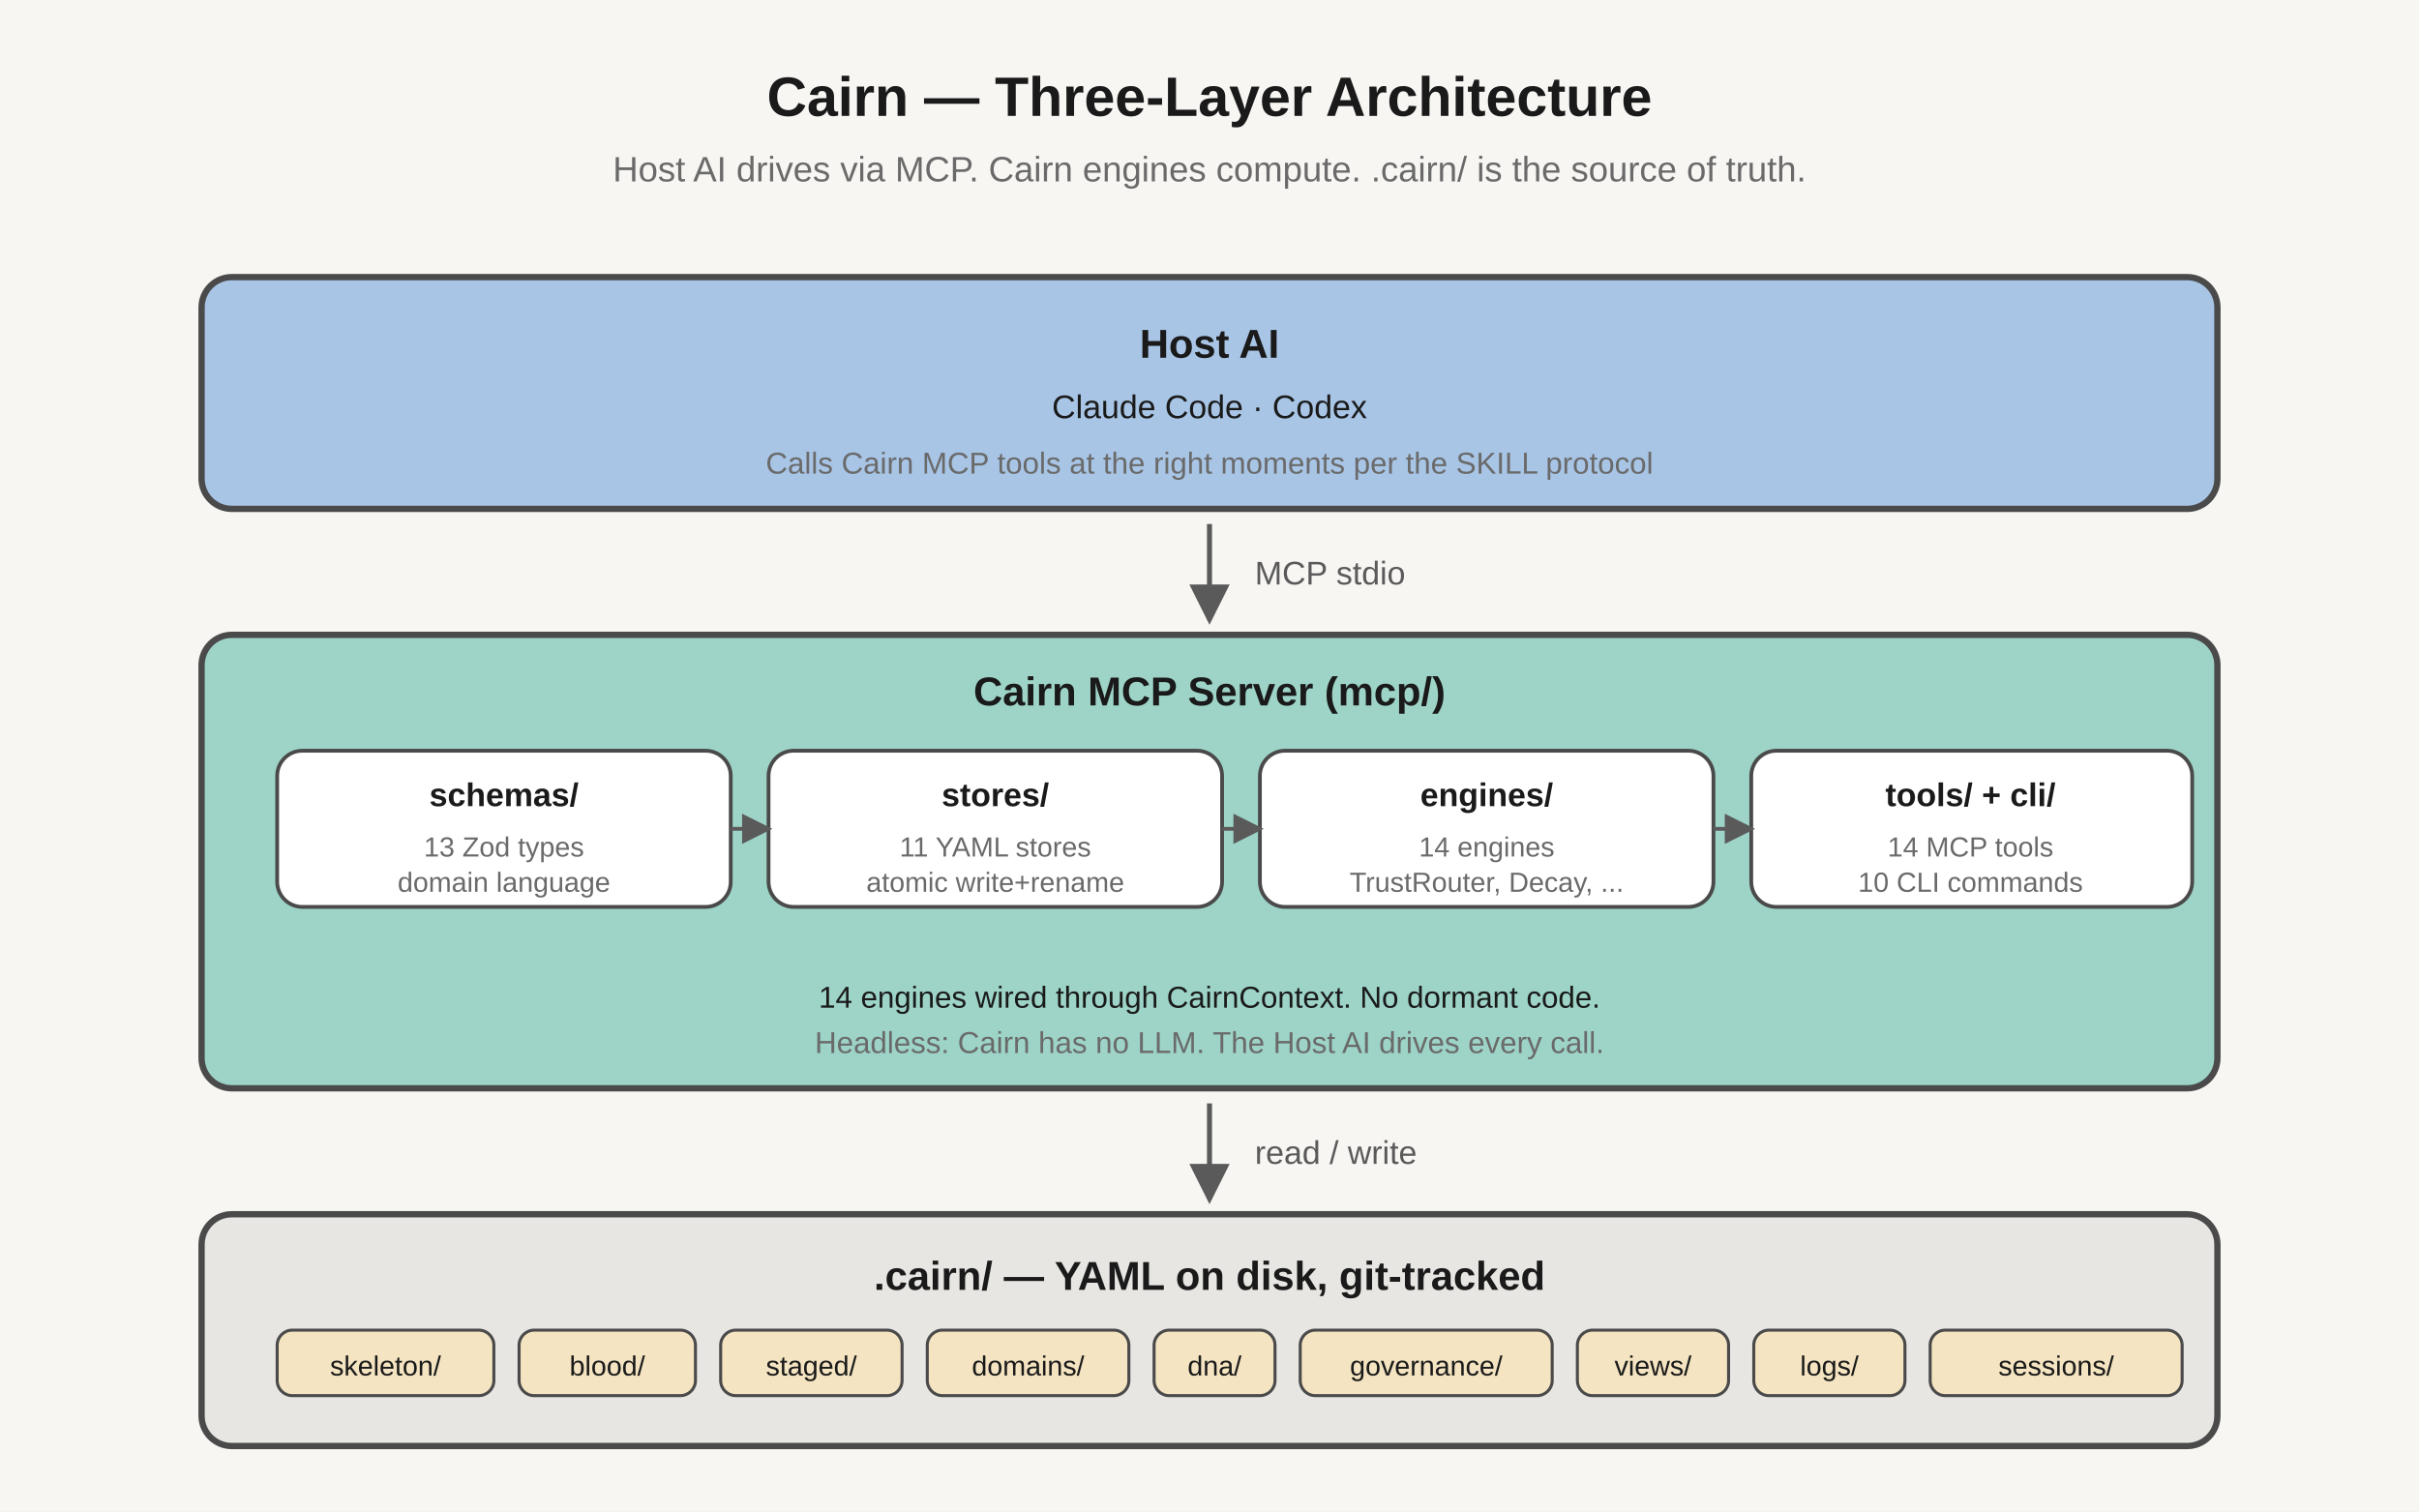
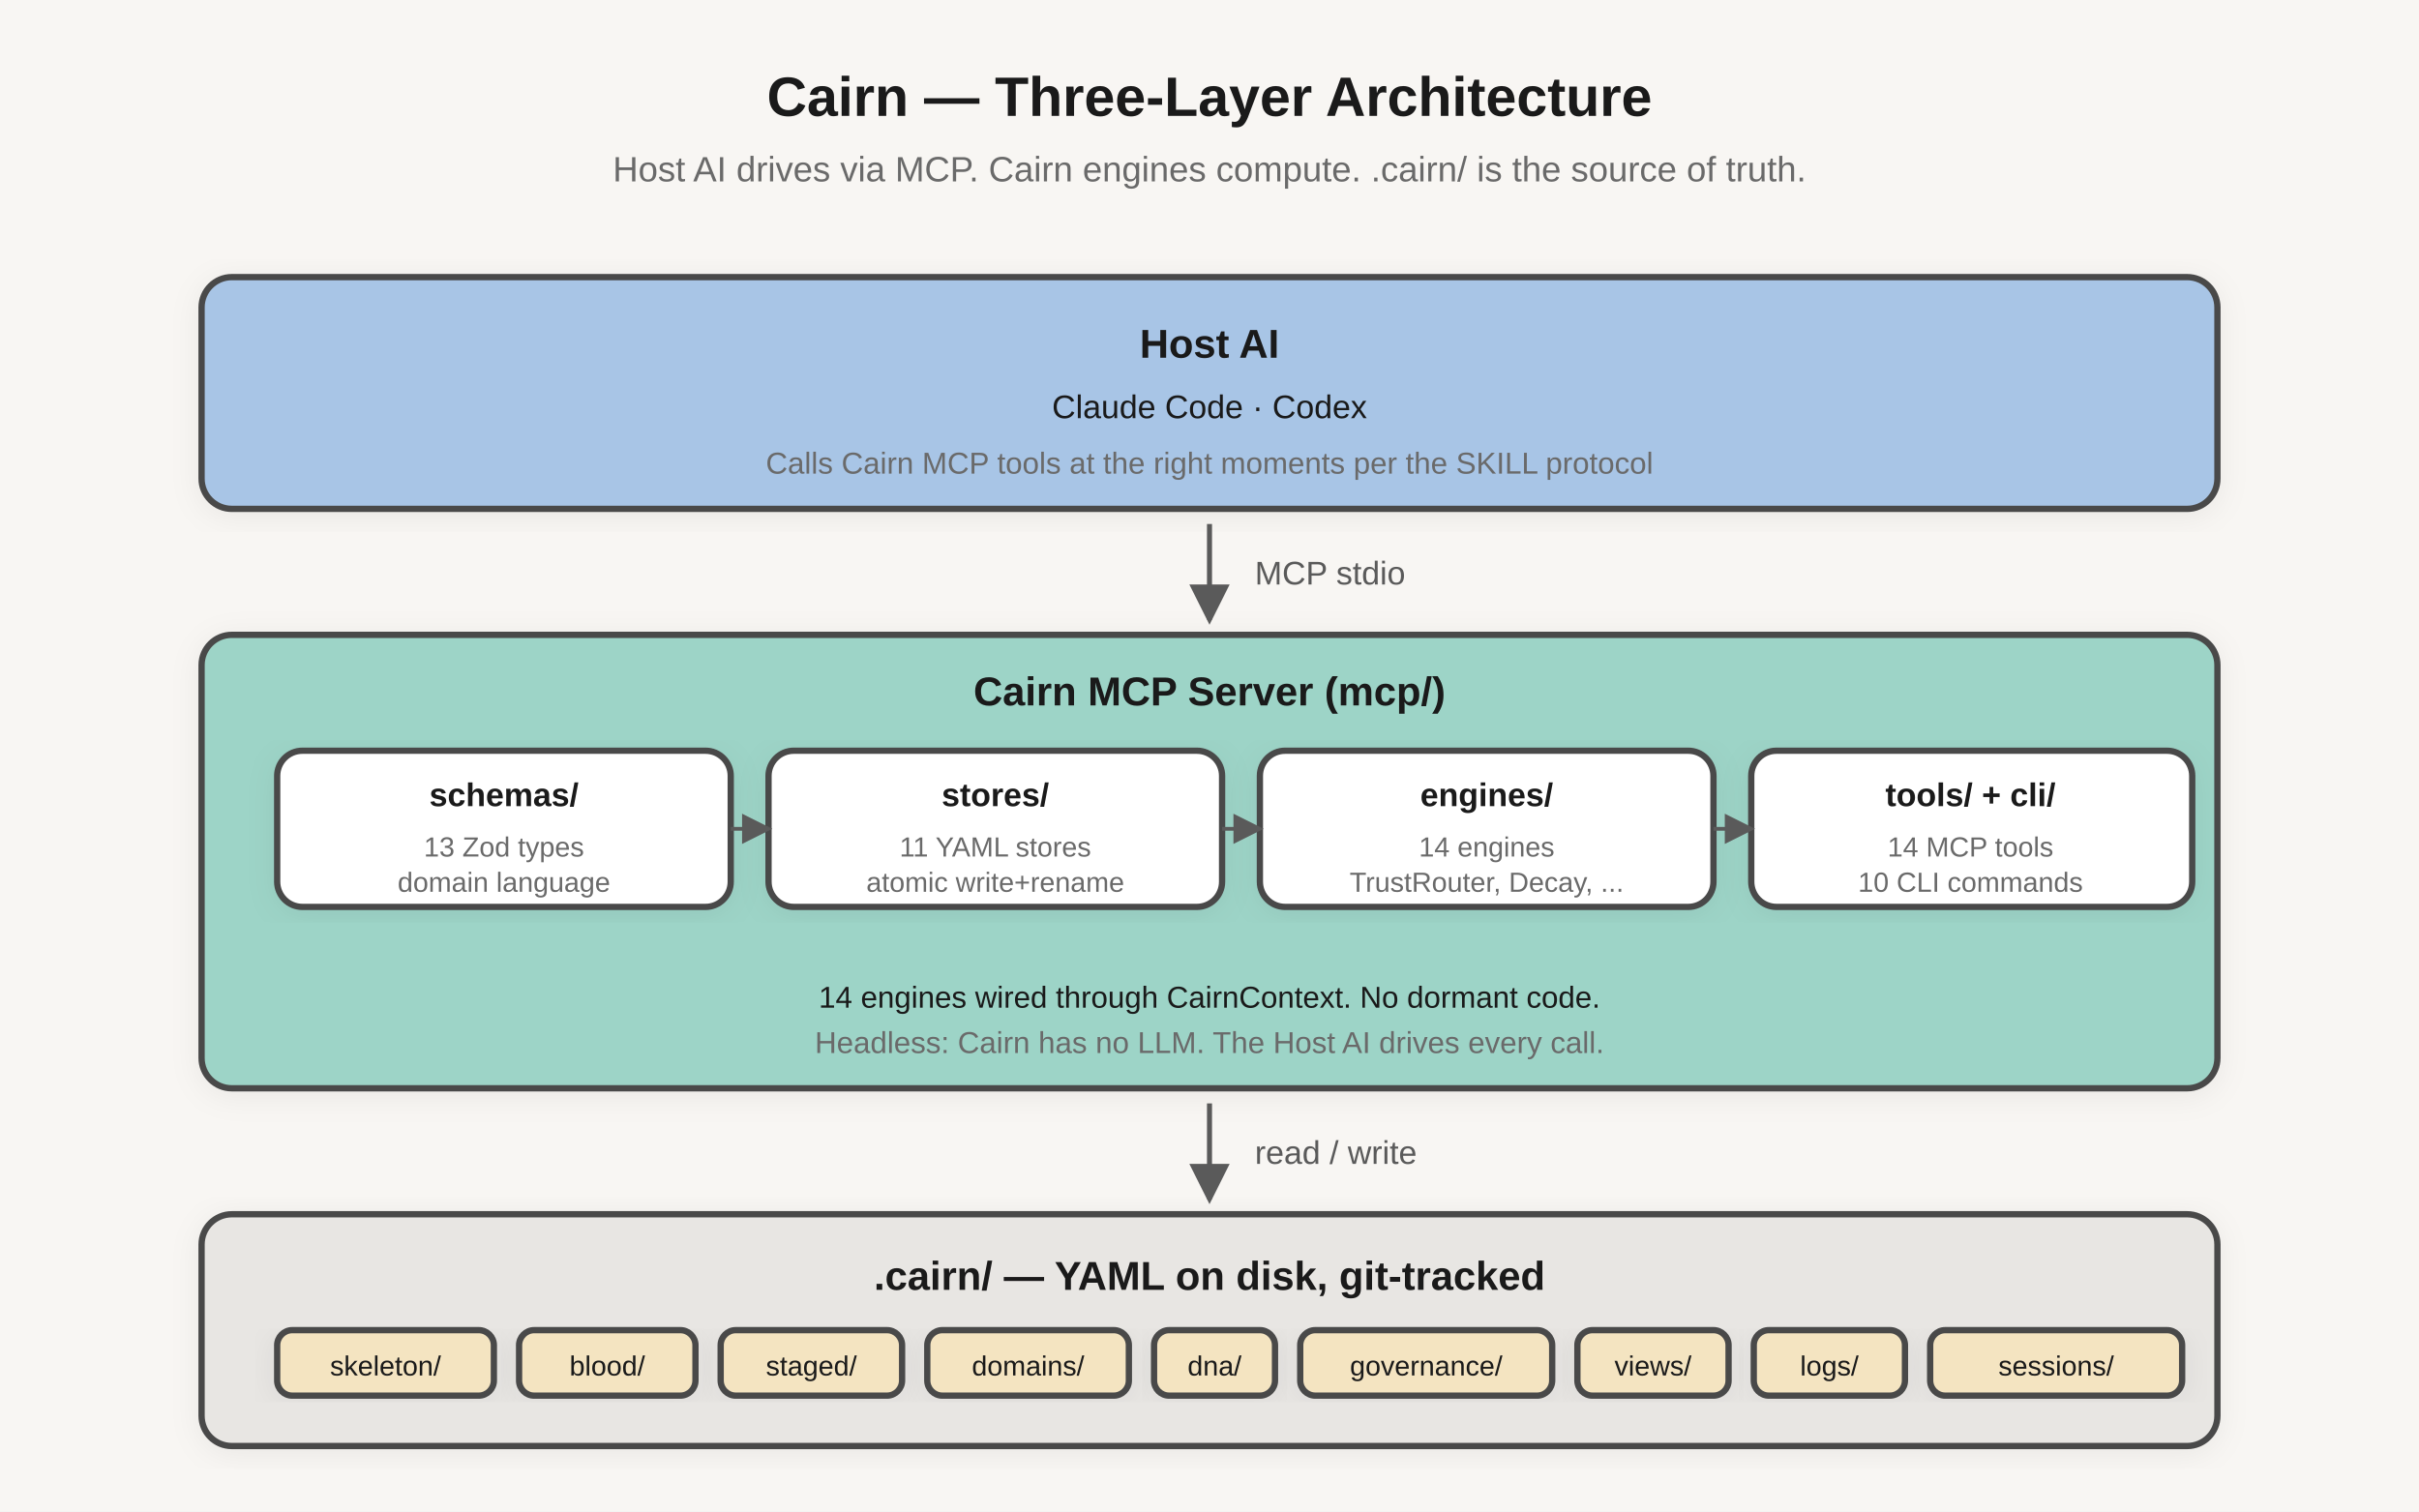
<svg xmlns="http://www.w3.org/2000/svg" viewBox="0 0 960 600" width="960" height="600" font-family="-apple-system, BlinkMacSystemFont, 'Segoe UI', 'Helvetica Neue', Arial, 'PingFang SC', 'Microsoft YaHei', sans-serif">
  <defs>
    <marker id="arrow" markerWidth="8" markerHeight="8" refX="7" refY="4" orient="auto">
      <polygon points="0 0, 8 4, 0 8" fill="#5a5a5a" />
    </marker>
+     <filter id="shadow-soft" x="-10%" y="-10%" width="120%" height="120%">
+       <feDropShadow dx="0" dy="2" stdDeviation="6" flood-color="#000000" flood-opacity="0.06" />
+     </filter>
  </defs>
  <rect width="960" height="600" fill="#f8f6f3" />
  <text x="480" y="46" text-anchor="middle" font-size="22" font-weight="700" fill="#1a1a1a">Cairn — Three-Layer Architecture</text>
  <text x="480" y="72" text-anchor="middle" font-size="14" fill="#6a6a6a">Host AI drives via MCP. Cairn engines compute. .cairn/ is the source of truth.</text>
-   <rect x="80" y="110" width="800" height="92" rx="12" fill="#a8c5e6" stroke="#4a4a4a" stroke-width="2.5" />
+   <rect x="80" y="110" width="800" height="92" rx="12" fill="#a8c5e6" stroke="#4a4a4a" stroke-width="2.5" filter="url(#shadow-soft)" />
  <text x="480" y="142" text-anchor="middle" font-size="16" font-weight="600" fill="#1a1a1a">Host AI</text>
  <text x="480" y="166" text-anchor="middle" font-size="13" fill="#1a1a1a">Claude Code  ·  Codex</text>
  <text x="480" y="188" text-anchor="middle" font-size="12" fill="#6a6a6a">Calls Cairn MCP tools at the right moments per the SKILL protocol</text>
  <line x1="480" y1="208" x2="480" y2="246" stroke="#5a5a5a" stroke-width="2" marker-end="url(#arrow)" />
  <text x="498" y="232" font-size="13" fill="#5a5a5a">MCP stdio</text>
-   <rect x="80" y="252" width="800" height="180" rx="12" fill="#9dd4c7" stroke="#4a4a4a" stroke-width="2.5" />
+   <rect x="80" y="252" width="800" height="180" rx="12" fill="#9dd4c7" stroke="#4a4a4a" stroke-width="2.5" filter="url(#shadow-soft)" />
  <text x="480" y="280" text-anchor="middle" font-size="16" font-weight="600" fill="#1a1a1a">Cairn MCP Server  (mcp/)</text>
-   <rect x="110" y="298" width="180" height="62" rx="10" fill="#ffffff" stroke="#4a4a4a" stroke-width="1.5" />
+   <rect x="110" y="298" width="180" height="62" rx="10" fill="#ffffff" stroke="#4a4a4a" stroke-width="2.5" filter="url(#shadow-soft)" />
  <text x="200" y="320" text-anchor="middle" font-size="13" font-weight="600" fill="#1a1a1a">schemas/</text>
  <text x="200" y="340" text-anchor="middle" font-size="11" fill="#6a6a6a">13 Zod types</text>
  <text x="200" y="354" text-anchor="middle" font-size="11" fill="#6a6a6a">domain language</text>
-   <rect x="305" y="298" width="180" height="62" rx="10" fill="#ffffff" stroke="#4a4a4a" stroke-width="1.5" />
+   <rect x="305" y="298" width="180" height="62" rx="10" fill="#ffffff" stroke="#4a4a4a" stroke-width="2.5" filter="url(#shadow-soft)" />
  <text x="395" y="320" text-anchor="middle" font-size="13" font-weight="600" fill="#1a1a1a">stores/</text>
  <text x="395" y="340" text-anchor="middle" font-size="11" fill="#6a6a6a">11 YAML stores</text>
  <text x="395" y="354" text-anchor="middle" font-size="11" fill="#6a6a6a">atomic write+rename</text>
-   <rect x="500" y="298" width="180" height="62" rx="10" fill="#ffffff" stroke="#4a4a4a" stroke-width="1.5" />
+   <rect x="500" y="298" width="180" height="62" rx="10" fill="#ffffff" stroke="#4a4a4a" stroke-width="2.5" filter="url(#shadow-soft)" />
  <text x="590" y="320" text-anchor="middle" font-size="13" font-weight="600" fill="#1a1a1a">engines/</text>
  <text x="590" y="340" text-anchor="middle" font-size="11" fill="#6a6a6a">14 engines</text>
  <text x="590" y="354" text-anchor="middle" font-size="11" fill="#6a6a6a">TrustRouter, Decay, ...</text>
-   <rect x="695" y="298" width="175" height="62" rx="10" fill="#ffffff" stroke="#4a4a4a" stroke-width="1.5" />
+   <rect x="695" y="298" width="175" height="62" rx="10" fill="#ffffff" stroke="#4a4a4a" stroke-width="2.5" filter="url(#shadow-soft)" />
  <text x="782" y="320" text-anchor="middle" font-size="13" font-weight="600" fill="#1a1a1a">tools/ + cli/</text>
  <text x="782" y="340" text-anchor="middle" font-size="11" fill="#6a6a6a">14 MCP tools</text>
  <text x="782" y="354" text-anchor="middle" font-size="11" fill="#6a6a6a">10 CLI commands</text>
  <line x1="290" y1="329" x2="305" y2="329" stroke="#5a5a5a" stroke-width="1.5" marker-end="url(#arrow)" />
  <line x1="485" y1="329" x2="500" y2="329" stroke="#5a5a5a" stroke-width="1.5" marker-end="url(#arrow)" />
  <line x1="680" y1="329" x2="695" y2="329" stroke="#5a5a5a" stroke-width="1.5" marker-end="url(#arrow)" />
  <text x="480" y="400" text-anchor="middle" font-size="12" fill="#1a1a1a">14 engines wired through CairnContext. No dormant code.</text>
  <text x="480" y="418" text-anchor="middle" font-size="12" fill="#6a6a6a">Headless: Cairn has no LLM. The Host AI drives every call.</text>
  <line x1="480" y1="438" x2="480" y2="476" stroke="#5a5a5a" stroke-width="2" marker-end="url(#arrow)" />
  <text x="498" y="462" font-size="13" fill="#5a5a5a">read / write</text>
-   <rect x="80" y="482" width="800" height="92" rx="12" fill="#e8e6e3" stroke="#4a4a4a" stroke-width="2.5" />
+   <rect x="80" y="482" width="800" height="92" rx="12" fill="#e8e6e3" stroke="#4a4a4a" stroke-width="2.5" filter="url(#shadow-soft)" />
  <text x="480" y="512" text-anchor="middle" font-size="16" font-weight="600" fill="#1a1a1a">.cairn/  —  YAML on disk, git-tracked</text>
  <g font-size="11" fill="#1a1a1a">
-     <rect x="110" y="528" width="86" height="26" rx="6" fill="#f4e4c1" stroke="#4a4a4a" stroke-width="1.2" />
+     <rect x="110" y="528" width="86" height="26" rx="6" fill="#f4e4c1" stroke="#4a4a4a" stroke-width="2.5" filter="url(#shadow-soft)" />
    <text x="153" y="546" text-anchor="middle">skeleton/</text>
-     <rect x="206" y="528" width="70" height="26" rx="6" fill="#f4e4c1" stroke="#4a4a4a" stroke-width="1.2" />
+     <rect x="206" y="528" width="70" height="26" rx="6" fill="#f4e4c1" stroke="#4a4a4a" stroke-width="2.5" filter="url(#shadow-soft)" />
    <text x="241" y="546" text-anchor="middle">blood/</text>
-     <rect x="286" y="528" width="72" height="26" rx="6" fill="#f4e4c1" stroke="#4a4a4a" stroke-width="1.2" />
+     <rect x="286" y="528" width="72" height="26" rx="6" fill="#f4e4c1" stroke="#4a4a4a" stroke-width="2.5" filter="url(#shadow-soft)" />
    <text x="322" y="546" text-anchor="middle">staged/</text>
-     <rect x="368" y="528" width="80" height="26" rx="6" fill="#f4e4c1" stroke="#4a4a4a" stroke-width="1.2" />
+     <rect x="368" y="528" width="80" height="26" rx="6" fill="#f4e4c1" stroke="#4a4a4a" stroke-width="2.5" filter="url(#shadow-soft)" />
    <text x="408" y="546" text-anchor="middle">domains/</text>
-     <rect x="458" y="528" width="48" height="26" rx="6" fill="#f4e4c1" stroke="#4a4a4a" stroke-width="1.2" />
+     <rect x="458" y="528" width="48" height="26" rx="6" fill="#f4e4c1" stroke="#4a4a4a" stroke-width="2.5" filter="url(#shadow-soft)" />
    <text x="482" y="546" text-anchor="middle">dna/</text>
-     <rect x="516" y="528" width="100" height="26" rx="6" fill="#f4e4c1" stroke="#4a4a4a" stroke-width="1.2" />
+     <rect x="516" y="528" width="100" height="26" rx="6" fill="#f4e4c1" stroke="#4a4a4a" stroke-width="2.5" filter="url(#shadow-soft)" />
    <text x="566" y="546" text-anchor="middle">governance/</text>
-     <rect x="626" y="528" width="60" height="26" rx="6" fill="#f4e4c1" stroke="#4a4a4a" stroke-width="1.2" />
+     <rect x="626" y="528" width="60" height="26" rx="6" fill="#f4e4c1" stroke="#4a4a4a" stroke-width="2.5" filter="url(#shadow-soft)" />
    <text x="656" y="546" text-anchor="middle">views/</text>
-     <rect x="696" y="528" width="60" height="26" rx="6" fill="#f4e4c1" stroke="#4a4a4a" stroke-width="1.2" />
+     <rect x="696" y="528" width="60" height="26" rx="6" fill="#f4e4c1" stroke="#4a4a4a" stroke-width="2.5" filter="url(#shadow-soft)" />
    <text x="726" y="546" text-anchor="middle">logs/</text>
-     <rect x="766" y="528" width="100" height="26" rx="6" fill="#f4e4c1" stroke="#4a4a4a" stroke-width="1.2" />
+     <rect x="766" y="528" width="100" height="26" rx="6" fill="#f4e4c1" stroke="#4a4a4a" stroke-width="2.5" filter="url(#shadow-soft)" />
    <text x="816" y="546" text-anchor="middle">sessions/</text>
  </g>
</svg>
